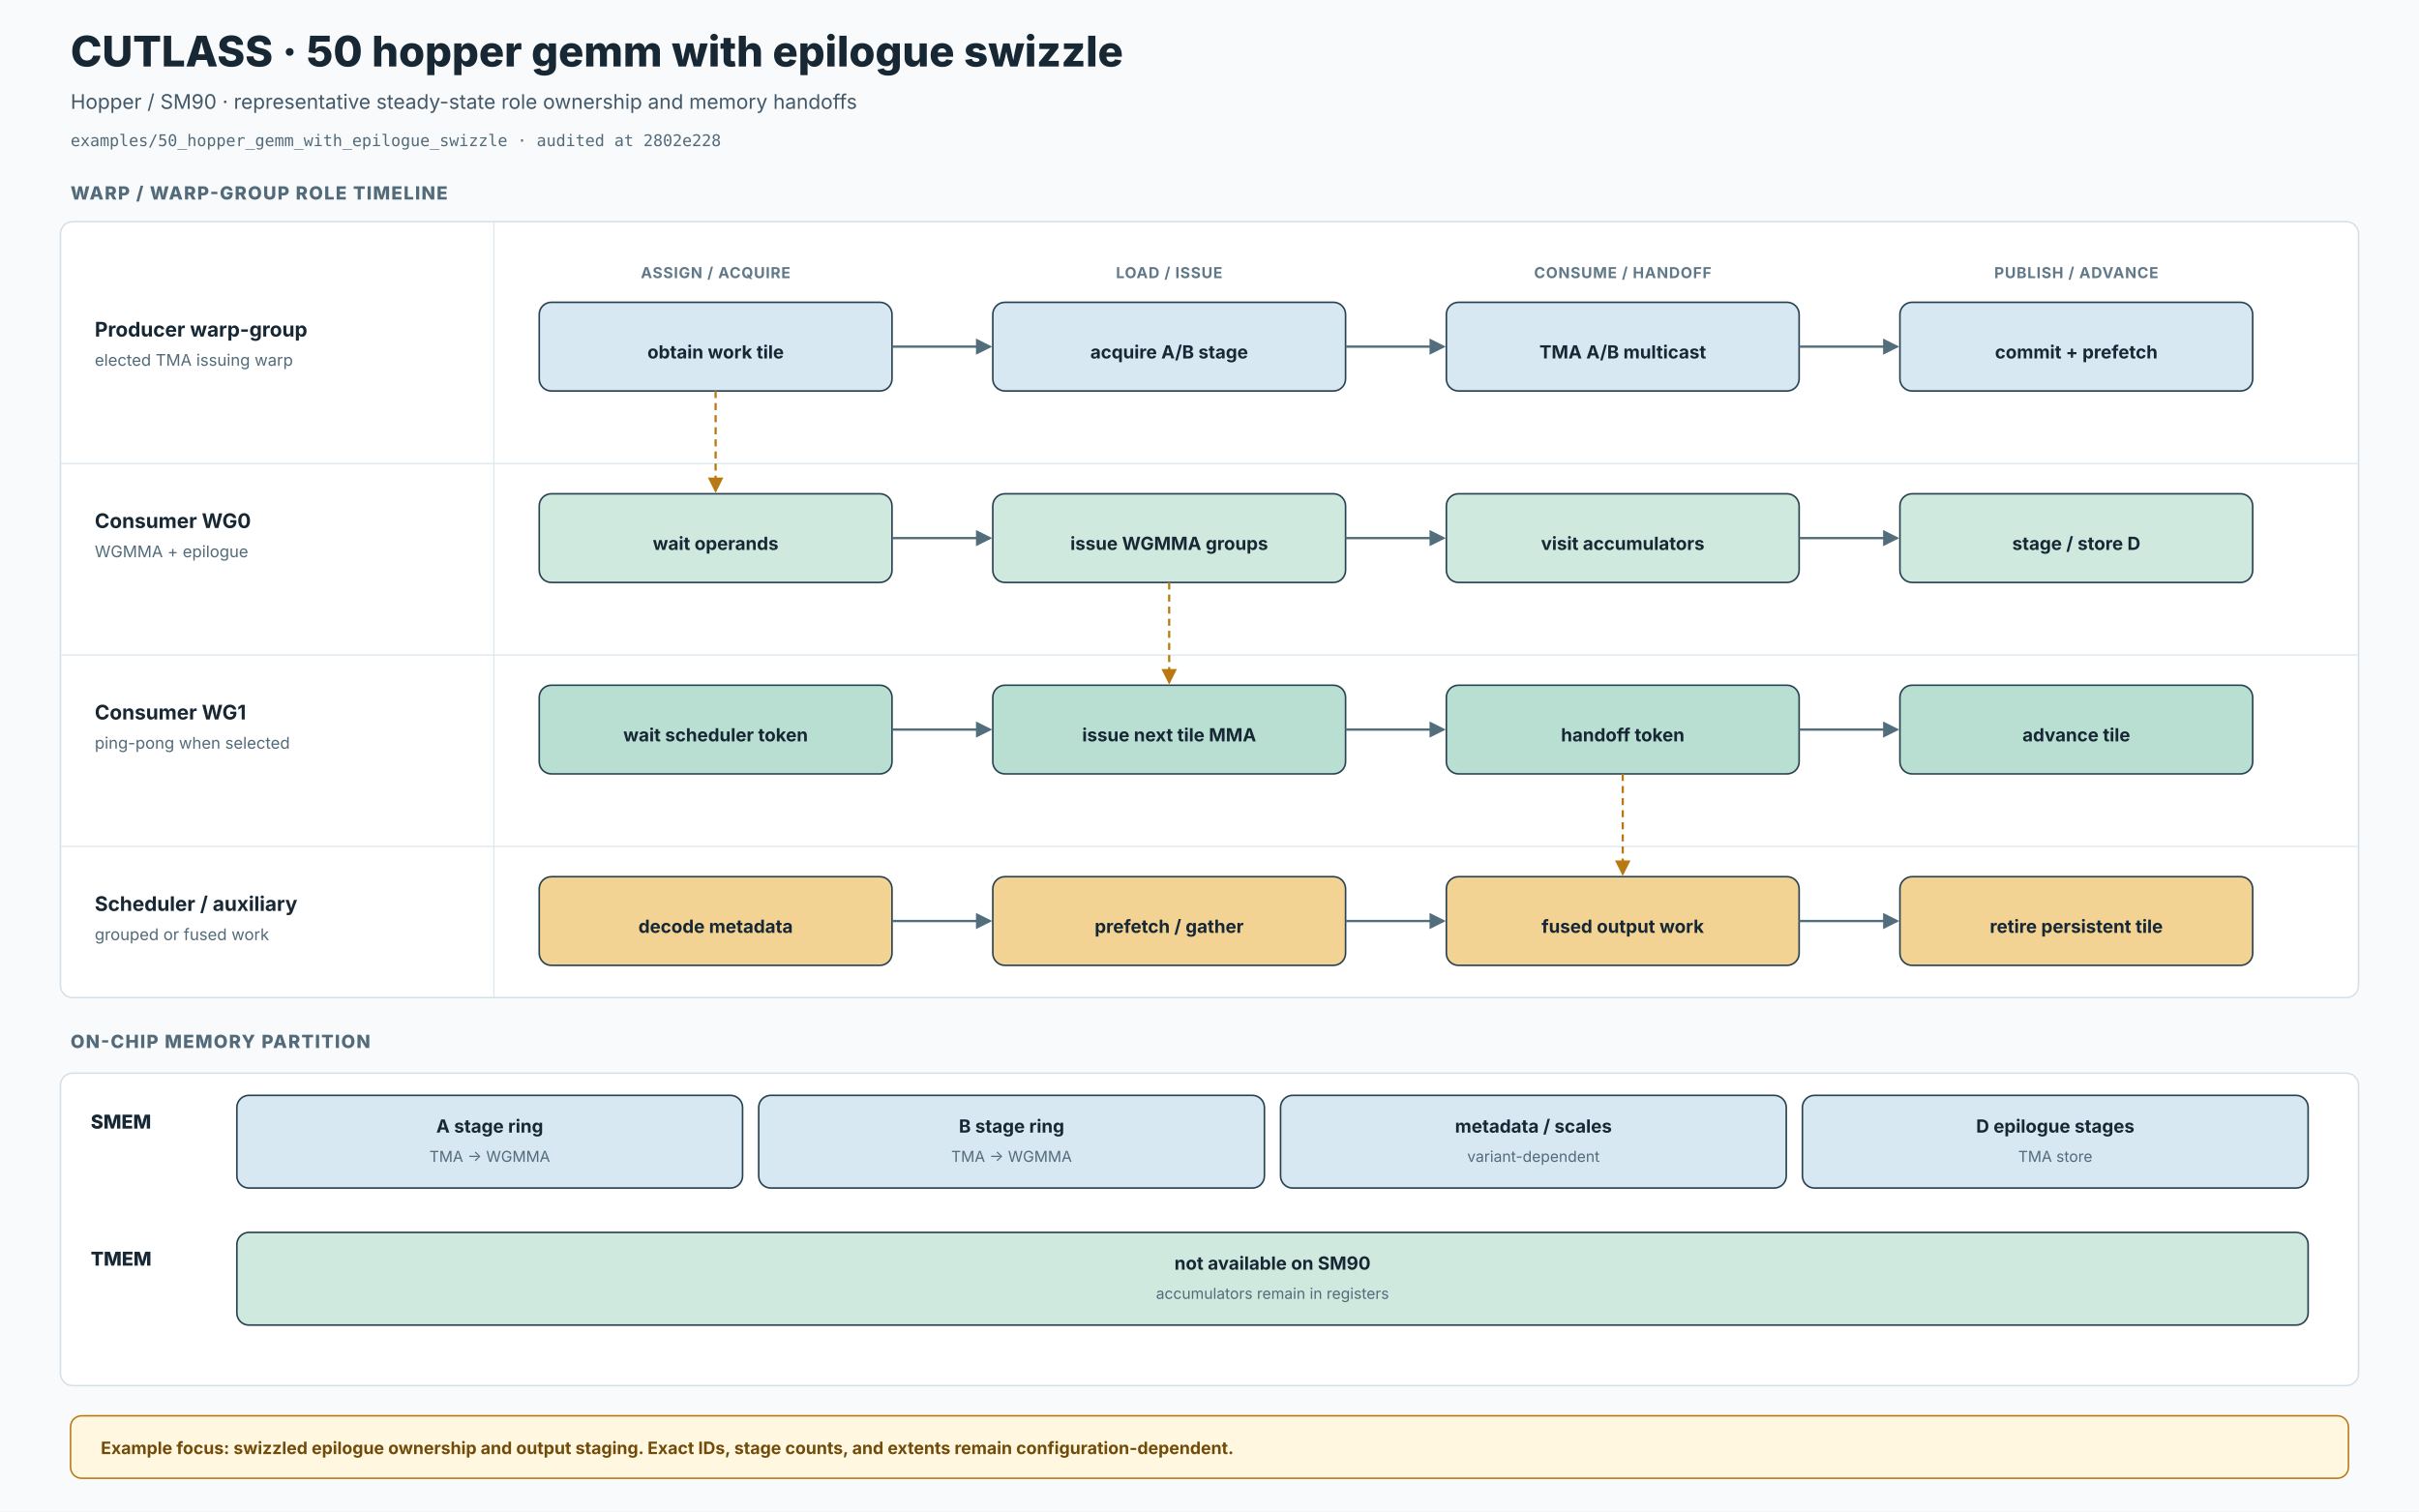
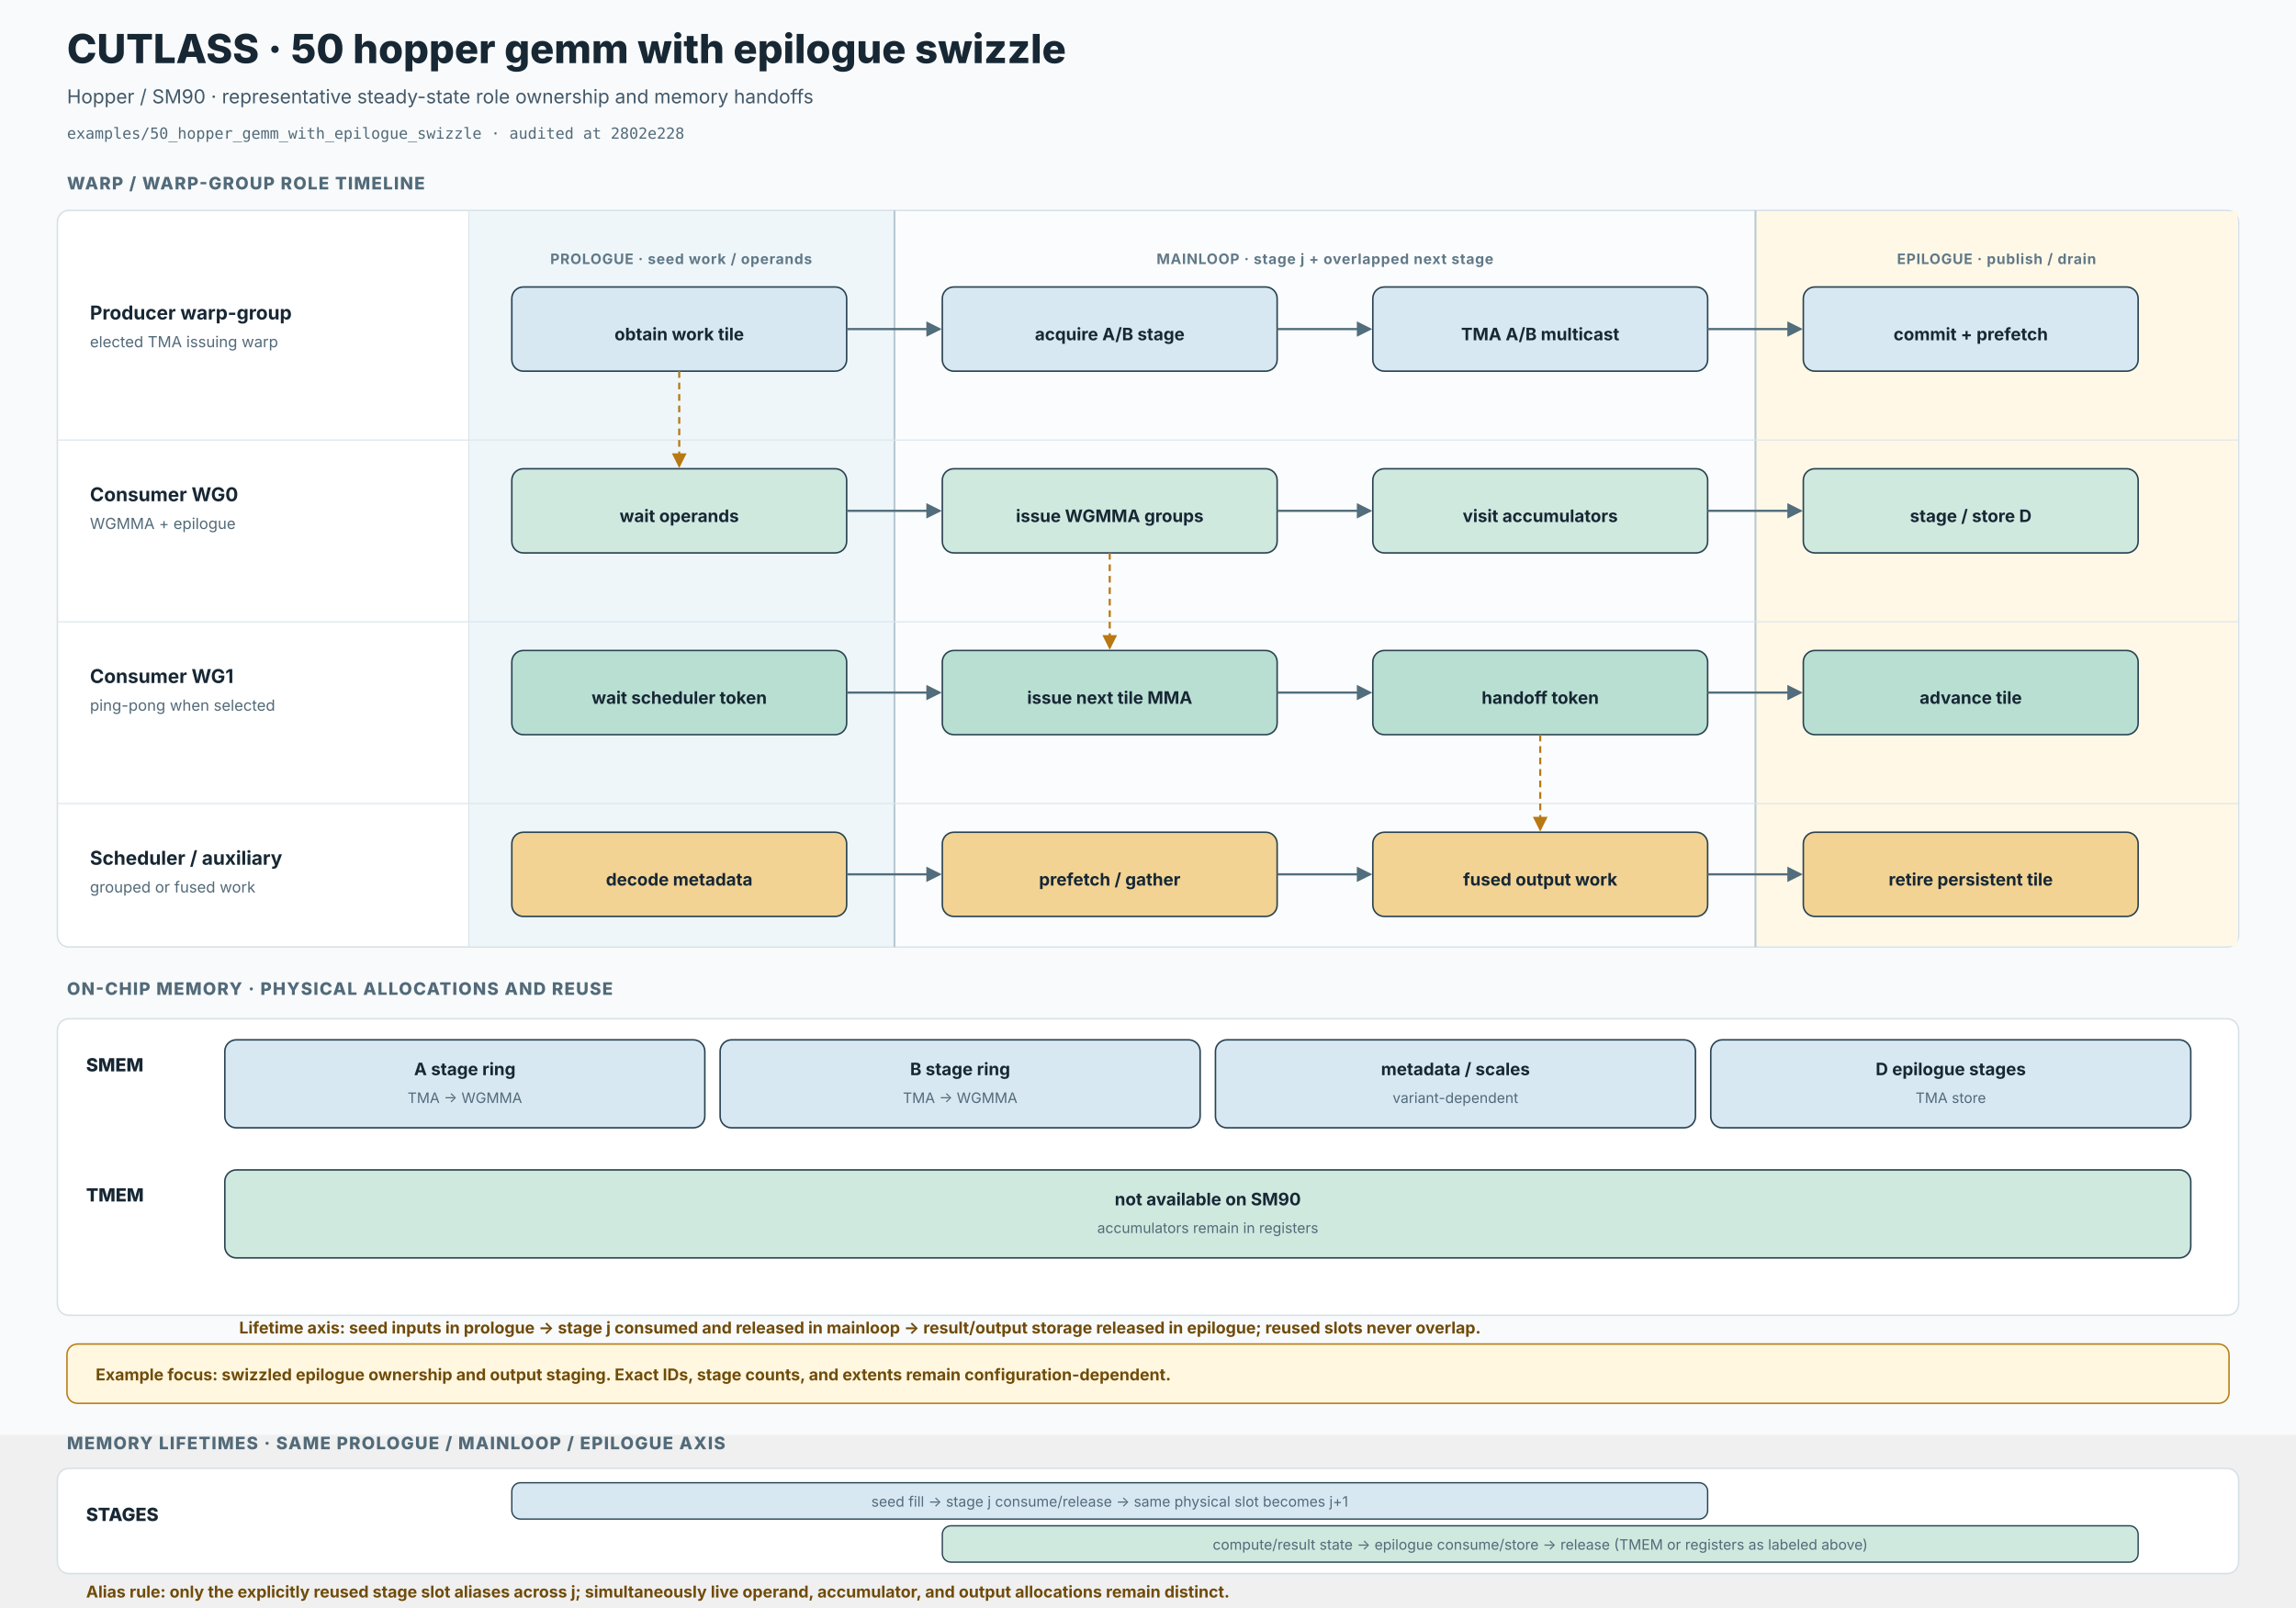
- <svg xmlns="http://www.w3.org/2000/svg" data-authoring="llm-direct" data-authoring-profile="direct-role-memory" data-topic-id="cutlass-warp-specialization" data-graph-id="cpp-50-hopper-gemm-with-epilogue-swizzle" data-source-id="cutlass" width="2400" height="1500" viewBox="0 0 2400 1500" role="img" aria-labelledby="title desc">
+ <svg xmlns="http://www.w3.org/2000/svg" data-authoring="llm-direct" data-authoring-profile="direct-role-memory" data-topic-id="cutlass-warp-specialization" data-graph-id="cpp-50-hopper-gemm-with-epilogue-swizzle" data-source-id="cutlass" width="2400" height="1680" viewBox="0 0 2400 1680" role="img" aria-labelledby="title desc">
  <defs>
    <style>
      text { font-family: Inter, ui-sans-serif, system-ui, -apple-system, BlinkMacSystemFont, "Segoe UI", sans-serif; fill: #172734; }
      .title { font-size: 42px; font-weight: 780; } .subtitle { font-size: 20px; fill: #425869; }
      .source { font-family: ui-monospace, SFMono-Regular, Menlo, Consolas, monospace; font-size: 16px; fill: #526a79; }
      .panel { font-size: 18px; font-weight: 790; fill: #526a79; letter-spacing: 1.2px; }
      .phase { font-size: 15px; font-weight: 720; text-anchor: middle; fill: #607887; letter-spacing: .7px; }
      .role { font-size: 20px; font-weight: 750; } .role-note { font-size: 16px; fill: #526a79; }
      .box { font-size: 18px; font-weight: 700; text-anchor: middle; dominant-baseline: middle; }
      .node, .mem { stroke: #294251; stroke-width: 1.6; } .grid { stroke: #dce6ec; stroke-width: 1.2; }
      .arrow { fill: none; stroke: #526d7c; stroke-width: 2.3; marker-end: url(#arrow); }
      .handoff { fill: none; stroke: #b87912; stroke-width: 2.2; stroke-dasharray: 7 5; marker-end: url(#gold); }
      .memory-label { font-size: 19px; font-weight: 770; } .mem-name { font-size: 18px; font-weight: 740; text-anchor: middle; }
      .mem-note { font-size: 15px; fill: #526a79; text-anchor: middle; } .note { font-size: 17px; font-weight: 650; fill: #704b09; }
    </style>
    <marker id="arrow" viewBox="0 0 10 10" refX="8.5" refY="5" markerWidth="7" markerHeight="7" orient="auto">
      <path d="M0 0L10 5L0 10Z" fill="#526d7c" />
    </marker>
    <marker id="gold" viewBox="0 0 10 10" refX="8.5" refY="5" markerWidth="7" markerHeight="7" orient="auto">
      <path d="M0 0L10 5L0 10Z" fill="#b87912" />
    </marker>
  </defs>
  <rect width="2400" height="1500" fill="#f8fafb" />
  <text class="title" x="70" y="66">CUTLASS · 50 hopper gemm with epilogue swizzle</text>
  <text class="subtitle" x="70" y="108">Hopper / SM90 · representative steady-state role ownership and memory handoffs</text>
  <text class="source" x="70" y="145">examples/50_hopper_gemm_with_epilogue_swizzle · audited at 2802e228</text>
  <text class="panel" x="70" y="198">WARP / WARP-GROUP ROLE TIMELINE</text>
  <rect x="60" y="220" width="2280" height="770" rx="12" fill="#fff" stroke="#d4e0e7" stroke-width="1.5" />
+   <rect class="phase-band" data-phase-id="prologue" x="490" y="221" width="445" height="768" fill="#eef6fa" />
+   <rect class="phase-band" data-phase-id="mainloop" x="935" y="221" width="900" height="768" fill="#fbfcfd" />
+   <rect class="phase-band" data-phase-id="epilogue" x="1835" y="221" width="504" height="768" fill="#fff8e7" />
+   <line x1="935" y1="220" x2="935" y2="990" stroke="#b8c9d3" stroke-width="2" />
+   <line x1="1835" y1="220" x2="1835" y2="990" stroke="#b8c9d3" stroke-width="2" />
  <line class="grid" x1="490" y1="220" x2="490" y2="990" />
  <line class="grid" x1="60" y1="460" x2="2340" y2="460" />
  <line class="grid" x1="60" y1="650" x2="2340" y2="650" />
  <line class="grid" x1="60" y1="840" x2="2340" y2="840" />
-   <text class="phase" x="710" y="276">ASSIGN / ACQUIRE</text>
-   <text class="phase" x="1160" y="276">LOAD / ISSUE</text>
-   <text class="phase" x="1610" y="276">CONSUME / HANDOFF</text>
-   <text class="phase" x="2060" y="276">PUBLISH / ADVANCE</text>
+   <text class="phase" data-phase-id="prologue" x="712" y="276">PROLOGUE · seed work / operands</text>
+   <text class="phase" data-phase-id="mainloop" x="1385" y="276">MAINLOOP · stage j + overlapped next stage</text>
+   <text class="phase" data-phase-id="epilogue" x="2087" y="276">EPILOGUE · publish / drain</text>
  <text class="role" x="94" y="334">Producer warp-group</text>
  <text class="role-note" x="94" y="363">elected TMA issuing warp</text>
  <rect class="node" x="535" y="300" width="350" height="88" rx="12" fill="#d7e8f2" />
  <text class="box" x="710" y="349">obtain work tile</text>
  <rect class="node" x="985" y="300" width="350" height="88" rx="12" fill="#d7e8f2" />
  <text class="box" x="1160" y="349">acquire A/B stage</text>
  <path class="arrow" d="M885 344 H982" />
  <rect class="node" x="1435" y="300" width="350" height="88" rx="12" fill="#d7e8f2" />
  <text class="box" x="1610" y="349">TMA A/B multicast</text>
  <path class="arrow" d="M1335 344 H1432" />
  <rect class="node" x="1885" y="300" width="350" height="88" rx="12" fill="#d7e8f2" />
  <text class="box" x="2060" y="349">commit + prefetch</text>
  <path class="arrow" d="M1785 344 H1882" />
  <text class="role" x="94" y="524">Consumer WG0</text>
  <text class="role-note" x="94" y="553">WGMMA + epilogue</text>
  <rect class="node" x="535" y="490" width="350" height="88" rx="12" fill="#cfe9df" />
  <text class="box" x="710" y="539">wait operands</text>
  <rect class="node" x="985" y="490" width="350" height="88" rx="12" fill="#cfe9df" />
  <text class="box" x="1160" y="539">issue WGMMA groups</text>
  <path class="arrow" d="M885 534 H982" />
  <rect class="node" x="1435" y="490" width="350" height="88" rx="12" fill="#cfe9df" />
  <text class="box" x="1610" y="539">visit accumulators</text>
  <path class="arrow" d="M1335 534 H1432" />
  <rect class="node" x="1885" y="490" width="350" height="88" rx="12" fill="#cfe9df" />
  <text class="box" x="2060" y="539">stage / store D</text>
  <path class="arrow" d="M1785 534 H1882" />
  <text class="role" x="94" y="714">Consumer WG1</text>
  <text class="role-note" x="94" y="743">ping-pong when selected</text>
  <rect class="node" x="535" y="680" width="350" height="88" rx="12" fill="#b9dfd3" />
  <text class="box" x="710" y="729">wait scheduler token</text>
  <rect class="node" x="985" y="680" width="350" height="88" rx="12" fill="#b9dfd3" />
  <text class="box" x="1160" y="729">issue next tile MMA</text>
  <path class="arrow" d="M885 724 H982" />
  <rect class="node" x="1435" y="680" width="350" height="88" rx="12" fill="#b9dfd3" />
  <text class="box" x="1610" y="729">handoff token</text>
  <path class="arrow" d="M1335 724 H1432" />
  <rect class="node" x="1885" y="680" width="350" height="88" rx="12" fill="#b9dfd3" />
  <text class="box" x="2060" y="729">advance tile</text>
  <path class="arrow" d="M1785 724 H1882" />
  <text class="role" x="94" y="904">Scheduler / auxiliary</text>
  <text class="role-note" x="94" y="933">grouped or fused work</text>
  <rect class="node" x="535" y="870" width="350" height="88" rx="12" fill="#f2d394" />
  <text class="box" x="710" y="919">decode metadata</text>
  <rect class="node" x="985" y="870" width="350" height="88" rx="12" fill="#f2d394" />
  <text class="box" x="1160" y="919">prefetch / gather</text>
  <path class="arrow" d="M885 914 H982" />
  <rect class="node" x="1435" y="870" width="350" height="88" rx="12" fill="#f2d394" />
  <text class="box" x="1610" y="919">fused output work</text>
  <path class="arrow" d="M1335 914 H1432" />
  <rect class="node" x="1885" y="870" width="350" height="88" rx="12" fill="#f2d394" />
  <text class="box" x="2060" y="919">retire persistent tile</text>
  <path class="arrow" d="M1785 914 H1882" />
  <path class="handoff" d="M710 388 V487" />
  <path class="handoff" d="M1160 578 V677" />
  <path class="handoff" d="M1610 768 V867" />
-   <text class="panel" x="70" y="1040">ON-CHIP MEMORY PARTITION</text>
+   <text class="panel" x="70" y="1040">ON-CHIP MEMORY · PHYSICAL ALLOCATIONS AND REUSE</text>
  <rect x="60" y="1065" width="2280" height="310" rx="12" fill="#fff" stroke="#d4e0e7" stroke-width="1.5" />
  <text class="memory-label" x="90" y="1120">SMEM</text>
  <rect class="mem" x="235.0" y="1087" width="501.75" height="92" rx="12" fill="#d7e8f2" />
  <text class="mem-name" x="485.875" y="1124">A stage ring</text>
  <text class="mem-note" x="485.875" y="1153">TMA → WGMMA</text>
  <rect class="mem" x="752.75" y="1087" width="501.75" height="92" rx="12" fill="#d7e8f2" />
  <text class="mem-name" x="1003.625" y="1124">B stage ring</text>
  <text class="mem-note" x="1003.625" y="1153">TMA → WGMMA</text>
  <rect class="mem" x="1270.5" y="1087" width="501.75" height="92" rx="12" fill="#d7e8f2" />
  <text class="mem-name" x="1521.375" y="1124">metadata / scales</text>
  <text class="mem-note" x="1521.375" y="1153">variant-dependent</text>
  <rect class="mem" x="1788.25" y="1087" width="501.75" height="92" rx="12" fill="#d7e8f2" />
  <text class="mem-name" x="2039.125" y="1124">D epilogue stages</text>
  <text class="mem-note" x="2039.125" y="1153">TMA store</text>
  <text class="memory-label" x="90" y="1256">TMEM</text>
  <rect class="mem" x="235.0" y="1223" width="2055.0" height="92" rx="12" fill="#cfe9df" />
  <text class="mem-name" x="1262.5" y="1260">not available on SM90</text>
  <text class="mem-note" x="1262.5" y="1289">accumulators remain in registers</text>
+   <text class="note" x="250" y="1394">Lifetime axis: seed inputs in prologue → stage j consumed and released in mainloop → result/output storage released in epilogue; reused slots never overlap.</text>
  <rect x="70" y="1405" width="2260" height="62" rx="11" fill="#fff7df" stroke="#b87912" stroke-width="1.5" />
  <text class="note" x="100" y="1443">Example focus: swizzled epilogue ownership and output staging. Exact IDs, stage counts, and extents remain configuration-dependent.</text>
+   <text class="panel" x="70" y="1515">MEMORY LIFETIMES · SAME PROLOGUE / MAINLOOP / EPILOGUE AXIS</text>
+   <rect x="60" y="1535" width="2280" height="110" rx="12" fill="#fff" stroke="#d4e0e7" stroke-width="1.5" />
+   <text class="memory-label" x="90" y="1590">STAGES</text>
+   <g class="resource-lifetime" data-resource-id="operand-stage">
+     <rect class="life-box" x="535" y="1550" width="1250" height="38" rx="9" fill="#d7e8f2" stroke="#294251" stroke-width="1.4" />
+     <text class="mem-note" x="1160" y="1575">seed fill → stage j consume/release → same physical slot becomes j+1</text>
+   </g>
+   <g class="resource-lifetime" data-resource-id="result-state">
+     <rect class="life-box" x="985" y="1595" width="1250" height="38" rx="9" fill="#cfe9df" stroke="#294251" stroke-width="1.4" />
+     <text class="mem-note" x="1610" y="1620">compute/result state → epilogue consume/store → release (TMEM or registers as labeled above)</text>
+   </g>
+   <text class="note" x="90" y="1670">Alias rule: only the explicitly reused stage slot aliases across j; simultaneously live operand, accumulator, and output allocations remain distinct.</text>
</svg>
